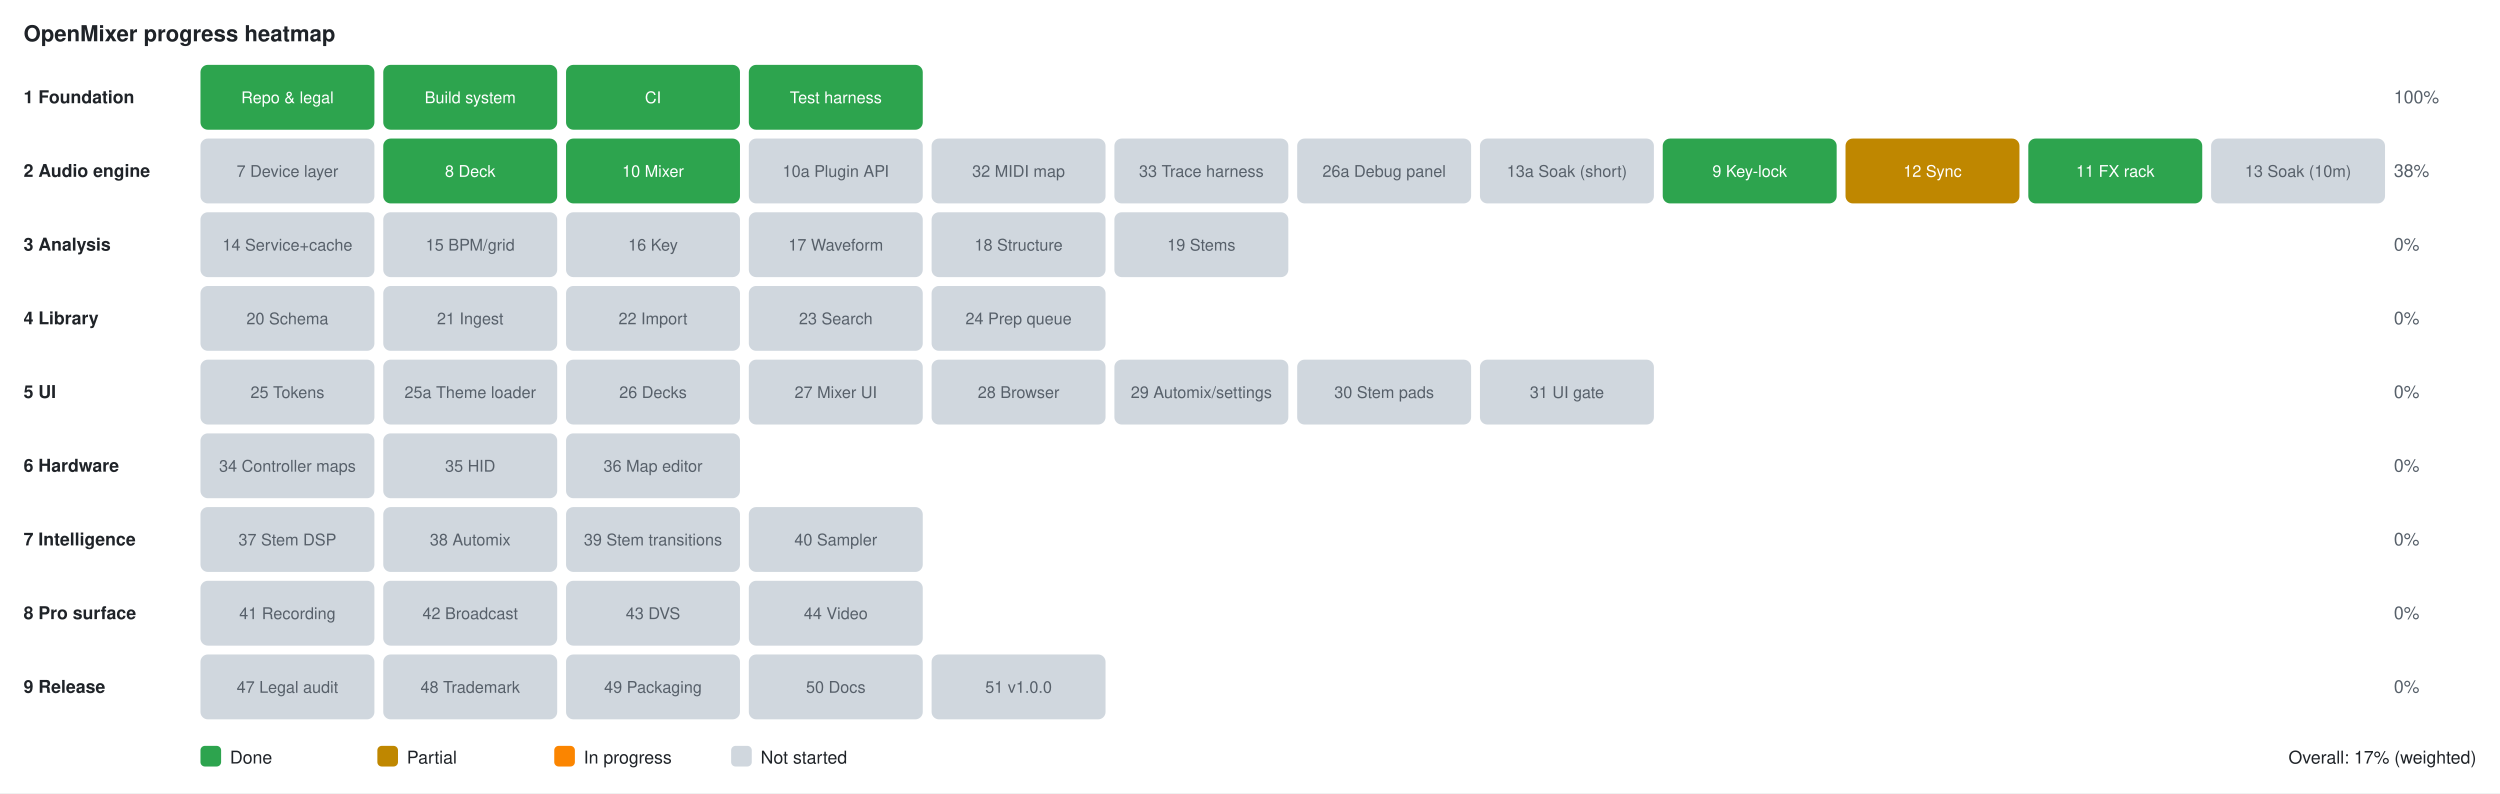
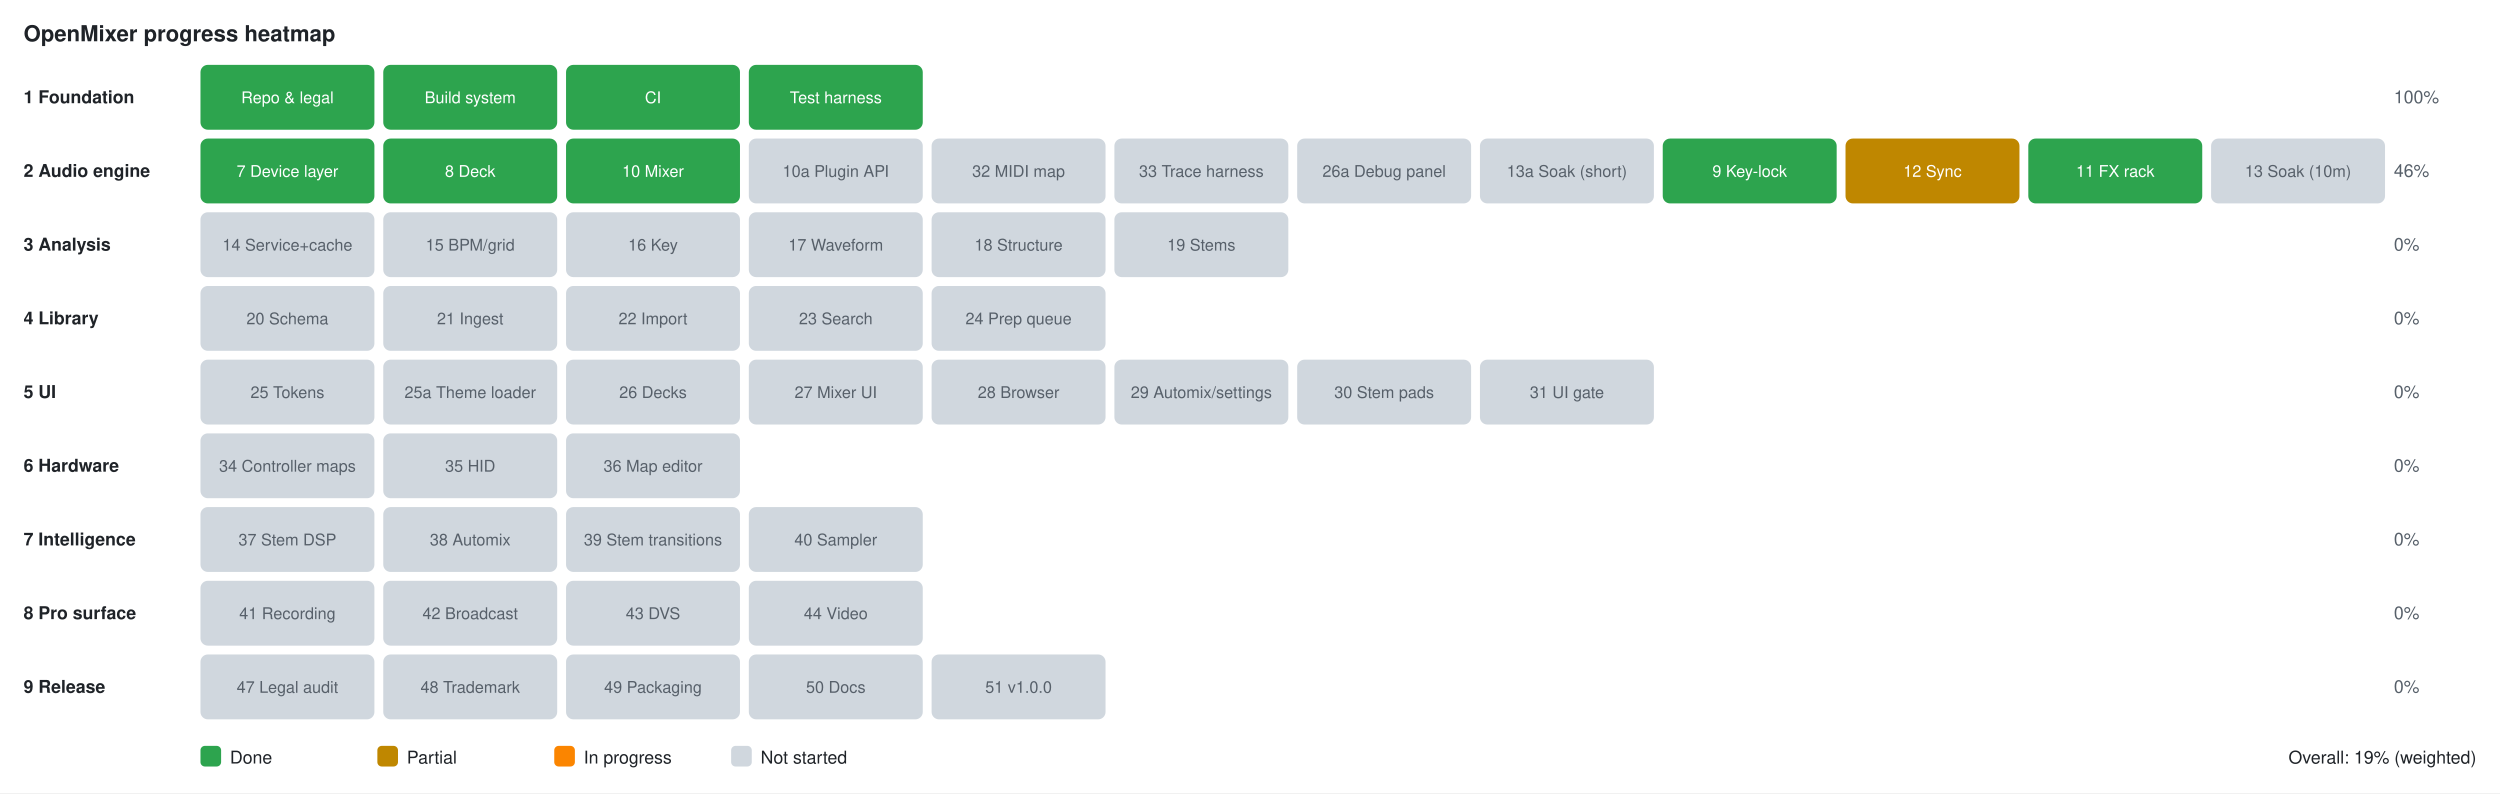
<svg xmlns="http://www.w3.org/2000/svg" width="1696" height="538" viewBox="0 0 1696 538" font-family="-apple-system,Segoe UI,Helvetica,Arial,sans-serif">
  <rect width="100%" height="100%" fill="#ffffff" />
  <text x="16" y="28" font-size="15" font-weight="600" fill="#1f2328">OpenMixer progress heatmap</text>
  <text x="16" y="70.0" font-size="12" font-weight="600" fill="#1f2328">1 Foundation</text>
  <g>
    <rect x="136" y="44" width="118" height="44" rx="5" fill="#2da44e" />
    <text x="195.0" y="70.0" font-size="11" text-anchor="middle" fill="#ffffff">Repo &amp; legal</text>
  </g>
  <g>
    <rect x="260" y="44" width="118" height="44" rx="5" fill="#2da44e" />
    <text x="319.0" y="70.0" font-size="11" text-anchor="middle" fill="#ffffff">Build system</text>
  </g>
  <g>
    <rect x="384" y="44" width="118" height="44" rx="5" fill="#2da44e" />
    <text x="443.0" y="70.0" font-size="11" text-anchor="middle" fill="#ffffff">CI</text>
  </g>
  <g>
    <rect x="508" y="44" width="118" height="44" rx="5" fill="#2da44e" />
    <text x="567.0" y="70.0" font-size="11" text-anchor="middle" fill="#ffffff">Test harness</text>
  </g>
  <text x="1624" y="70.0" font-size="12" fill="#57606a">100%</text>
  <text x="16" y="120.0" font-size="12" font-weight="600" fill="#1f2328">2 Audio engine</text>
  <g>
-     <rect x="136" y="94" width="118" height="44" rx="5" fill="#d0d7de" />
-     <text x="195.0" y="120.0" font-size="11" text-anchor="middle" fill="#57606a">7 Device layer</text>
+     <rect x="136" y="94" width="118" height="44" rx="5" fill="#2da44e" />
+     <text x="195.0" y="120.0" font-size="11" text-anchor="middle" fill="#ffffff">7 Device layer</text>
  </g>
  <g>
    <rect x="260" y="94" width="118" height="44" rx="5" fill="#2da44e" />
    <text x="319.0" y="120.0" font-size="11" text-anchor="middle" fill="#ffffff">8 Deck</text>
  </g>
  <g>
    <rect x="384" y="94" width="118" height="44" rx="5" fill="#2da44e" />
    <text x="443.0" y="120.0" font-size="11" text-anchor="middle" fill="#ffffff">10 Mixer</text>
  </g>
  <g>
    <rect x="508" y="94" width="118" height="44" rx="5" fill="#d0d7de" />
    <text x="567.0" y="120.0" font-size="11" text-anchor="middle" fill="#57606a">10a Plugin API</text>
  </g>
  <g>
    <rect x="632" y="94" width="118" height="44" rx="5" fill="#d0d7de" />
    <text x="691.0" y="120.0" font-size="11" text-anchor="middle" fill="#57606a">32 MIDI map</text>
  </g>
  <g>
    <rect x="756" y="94" width="118" height="44" rx="5" fill="#d0d7de" />
    <text x="815.0" y="120.0" font-size="11" text-anchor="middle" fill="#57606a">33 Trace harness</text>
  </g>
  <g>
    <rect x="880" y="94" width="118" height="44" rx="5" fill="#d0d7de" />
    <text x="939.0" y="120.0" font-size="11" text-anchor="middle" fill="#57606a">26a Debug panel</text>
  </g>
  <g>
    <rect x="1004" y="94" width="118" height="44" rx="5" fill="#d0d7de" />
    <text x="1063.0" y="120.0" font-size="11" text-anchor="middle" fill="#57606a">13a Soak (short)</text>
  </g>
  <g>
    <rect x="1128" y="94" width="118" height="44" rx="5" fill="#2da44e" />
    <text x="1187.0" y="120.0" font-size="11" text-anchor="middle" fill="#ffffff">9 Key-lock</text>
  </g>
  <g>
    <rect x="1252" y="94" width="118" height="44" rx="5" fill="#bf8700" />
    <text x="1311.0" y="120.0" font-size="11" text-anchor="middle" fill="#ffffff">12 Sync</text>
  </g>
  <g>
    <rect x="1376" y="94" width="118" height="44" rx="5" fill="#2da44e" />
    <text x="1435.0" y="120.0" font-size="11" text-anchor="middle" fill="#ffffff">11 FX rack</text>
  </g>
  <g>
    <rect x="1500" y="94" width="118" height="44" rx="5" fill="#d0d7de" />
    <text x="1559.0" y="120.0" font-size="11" text-anchor="middle" fill="#57606a">13 Soak (10m)</text>
  </g>
-   <text x="1624" y="120.0" font-size="12" fill="#57606a">38%</text>
+   <text x="1624" y="120.0" font-size="12" fill="#57606a">46%</text>
  <text x="16" y="170.0" font-size="12" font-weight="600" fill="#1f2328">3 Analysis</text>
  <g>
    <rect x="136" y="144" width="118" height="44" rx="5" fill="#d0d7de" />
    <text x="195.0" y="170.0" font-size="11" text-anchor="middle" fill="#57606a">14 Service+cache</text>
  </g>
  <g>
    <rect x="260" y="144" width="118" height="44" rx="5" fill="#d0d7de" />
    <text x="319.0" y="170.0" font-size="11" text-anchor="middle" fill="#57606a">15 BPM/grid</text>
  </g>
  <g>
    <rect x="384" y="144" width="118" height="44" rx="5" fill="#d0d7de" />
    <text x="443.0" y="170.0" font-size="11" text-anchor="middle" fill="#57606a">16 Key</text>
  </g>
  <g>
    <rect x="508" y="144" width="118" height="44" rx="5" fill="#d0d7de" />
    <text x="567.0" y="170.0" font-size="11" text-anchor="middle" fill="#57606a">17 Waveform</text>
  </g>
  <g>
    <rect x="632" y="144" width="118" height="44" rx="5" fill="#d0d7de" />
    <text x="691.0" y="170.0" font-size="11" text-anchor="middle" fill="#57606a">18 Structure</text>
  </g>
  <g>
    <rect x="756" y="144" width="118" height="44" rx="5" fill="#d0d7de" />
    <text x="815.0" y="170.0" font-size="11" text-anchor="middle" fill="#57606a">19 Stems</text>
  </g>
  <text x="1624" y="170.0" font-size="12" fill="#57606a">0%</text>
  <text x="16" y="220.0" font-size="12" font-weight="600" fill="#1f2328">4 Library</text>
  <g>
    <rect x="136" y="194" width="118" height="44" rx="5" fill="#d0d7de" />
    <text x="195.0" y="220.0" font-size="11" text-anchor="middle" fill="#57606a">20 Schema</text>
  </g>
  <g>
    <rect x="260" y="194" width="118" height="44" rx="5" fill="#d0d7de" />
    <text x="319.0" y="220.0" font-size="11" text-anchor="middle" fill="#57606a">21 Ingest</text>
  </g>
  <g>
    <rect x="384" y="194" width="118" height="44" rx="5" fill="#d0d7de" />
    <text x="443.0" y="220.0" font-size="11" text-anchor="middle" fill="#57606a">22 Import</text>
  </g>
  <g>
    <rect x="508" y="194" width="118" height="44" rx="5" fill="#d0d7de" />
    <text x="567.0" y="220.0" font-size="11" text-anchor="middle" fill="#57606a">23 Search</text>
  </g>
  <g>
    <rect x="632" y="194" width="118" height="44" rx="5" fill="#d0d7de" />
    <text x="691.0" y="220.0" font-size="11" text-anchor="middle" fill="#57606a">24 Prep queue</text>
  </g>
  <text x="1624" y="220.0" font-size="12" fill="#57606a">0%</text>
  <text x="16" y="270.0" font-size="12" font-weight="600" fill="#1f2328">5 UI</text>
  <g>
    <rect x="136" y="244" width="118" height="44" rx="5" fill="#d0d7de" />
    <text x="195.0" y="270.0" font-size="11" text-anchor="middle" fill="#57606a">25 Tokens</text>
  </g>
  <g>
    <rect x="260" y="244" width="118" height="44" rx="5" fill="#d0d7de" />
    <text x="319.0" y="270.0" font-size="11" text-anchor="middle" fill="#57606a">25a Theme loader</text>
  </g>
  <g>
    <rect x="384" y="244" width="118" height="44" rx="5" fill="#d0d7de" />
    <text x="443.0" y="270.0" font-size="11" text-anchor="middle" fill="#57606a">26 Decks</text>
  </g>
  <g>
    <rect x="508" y="244" width="118" height="44" rx="5" fill="#d0d7de" />
    <text x="567.0" y="270.0" font-size="11" text-anchor="middle" fill="#57606a">27 Mixer UI</text>
  </g>
  <g>
    <rect x="632" y="244" width="118" height="44" rx="5" fill="#d0d7de" />
    <text x="691.0" y="270.0" font-size="11" text-anchor="middle" fill="#57606a">28 Browser</text>
  </g>
  <g>
    <rect x="756" y="244" width="118" height="44" rx="5" fill="#d0d7de" />
    <text x="815.0" y="270.0" font-size="11" text-anchor="middle" fill="#57606a">29 Automix/settings</text>
  </g>
  <g>
    <rect x="880" y="244" width="118" height="44" rx="5" fill="#d0d7de" />
    <text x="939.0" y="270.0" font-size="11" text-anchor="middle" fill="#57606a">30 Stem pads</text>
  </g>
  <g>
    <rect x="1004" y="244" width="118" height="44" rx="5" fill="#d0d7de" />
    <text x="1063.0" y="270.0" font-size="11" text-anchor="middle" fill="#57606a">31 UI gate</text>
  </g>
  <text x="1624" y="270.0" font-size="12" fill="#57606a">0%</text>
  <text x="16" y="320.0" font-size="12" font-weight="600" fill="#1f2328">6 Hardware</text>
  <g>
    <rect x="136" y="294" width="118" height="44" rx="5" fill="#d0d7de" />
    <text x="195.0" y="320.0" font-size="11" text-anchor="middle" fill="#57606a">34 Controller maps</text>
  </g>
  <g>
    <rect x="260" y="294" width="118" height="44" rx="5" fill="#d0d7de" />
    <text x="319.0" y="320.0" font-size="11" text-anchor="middle" fill="#57606a">35 HID</text>
  </g>
  <g>
    <rect x="384" y="294" width="118" height="44" rx="5" fill="#d0d7de" />
    <text x="443.0" y="320.0" font-size="11" text-anchor="middle" fill="#57606a">36 Map editor</text>
  </g>
  <text x="1624" y="320.0" font-size="12" fill="#57606a">0%</text>
  <text x="16" y="370.0" font-size="12" font-weight="600" fill="#1f2328">7 Intelligence</text>
  <g>
    <rect x="136" y="344" width="118" height="44" rx="5" fill="#d0d7de" />
    <text x="195.0" y="370.0" font-size="11" text-anchor="middle" fill="#57606a">37 Stem DSP</text>
  </g>
  <g>
    <rect x="260" y="344" width="118" height="44" rx="5" fill="#d0d7de" />
    <text x="319.0" y="370.0" font-size="11" text-anchor="middle" fill="#57606a">38 Automix</text>
  </g>
  <g>
    <rect x="384" y="344" width="118" height="44" rx="5" fill="#d0d7de" />
    <text x="443.0" y="370.0" font-size="11" text-anchor="middle" fill="#57606a">39 Stem transitions</text>
  </g>
  <g>
    <rect x="508" y="344" width="118" height="44" rx="5" fill="#d0d7de" />
    <text x="567.0" y="370.0" font-size="11" text-anchor="middle" fill="#57606a">40 Sampler</text>
  </g>
  <text x="1624" y="370.0" font-size="12" fill="#57606a">0%</text>
  <text x="16" y="420.0" font-size="12" font-weight="600" fill="#1f2328">8 Pro surface</text>
  <g>
    <rect x="136" y="394" width="118" height="44" rx="5" fill="#d0d7de" />
    <text x="195.0" y="420.0" font-size="11" text-anchor="middle" fill="#57606a">41 Recording</text>
  </g>
  <g>
    <rect x="260" y="394" width="118" height="44" rx="5" fill="#d0d7de" />
    <text x="319.0" y="420.0" font-size="11" text-anchor="middle" fill="#57606a">42 Broadcast</text>
  </g>
  <g>
    <rect x="384" y="394" width="118" height="44" rx="5" fill="#d0d7de" />
    <text x="443.0" y="420.0" font-size="11" text-anchor="middle" fill="#57606a">43 DVS</text>
  </g>
  <g>
    <rect x="508" y="394" width="118" height="44" rx="5" fill="#d0d7de" />
    <text x="567.0" y="420.0" font-size="11" text-anchor="middle" fill="#57606a">44 Video</text>
  </g>
  <text x="1624" y="420.0" font-size="12" fill="#57606a">0%</text>
  <text x="16" y="470.0" font-size="12" font-weight="600" fill="#1f2328">9 Release</text>
  <g>
    <rect x="136" y="444" width="118" height="44" rx="5" fill="#d0d7de" />
    <text x="195.0" y="470.0" font-size="11" text-anchor="middle" fill="#57606a">47 Legal audit</text>
  </g>
  <g>
    <rect x="260" y="444" width="118" height="44" rx="5" fill="#d0d7de" />
    <text x="319.0" y="470.0" font-size="11" text-anchor="middle" fill="#57606a">48 Trademark</text>
  </g>
  <g>
    <rect x="384" y="444" width="118" height="44" rx="5" fill="#d0d7de" />
    <text x="443.0" y="470.0" font-size="11" text-anchor="middle" fill="#57606a">49 Packaging</text>
  </g>
  <g>
    <rect x="508" y="444" width="118" height="44" rx="5" fill="#d0d7de" />
    <text x="567.0" y="470.0" font-size="11" text-anchor="middle" fill="#57606a">50 Docs</text>
  </g>
  <g>
    <rect x="632" y="444" width="118" height="44" rx="5" fill="#d0d7de" />
    <text x="691.0" y="470.0" font-size="11" text-anchor="middle" fill="#57606a">51 v1.0.0</text>
  </g>
  <text x="1624" y="470.0" font-size="12" fill="#57606a">0%</text>
  <rect x="136" y="506" width="14" height="14" rx="3" fill="#2da44e" />
  <text x="156" y="518" font-size="12" fill="#1f2328">Done</text>
  <rect x="256" y="506" width="14" height="14" rx="3" fill="#bf8700" />
  <text x="276" y="518" font-size="12" fill="#1f2328">Partial</text>
  <rect x="376" y="506" width="14" height="14" rx="3" fill="#fb8500" />
  <text x="396" y="518" font-size="12" fill="#1f2328">In progress</text>
  <rect x="496" y="506" width="14" height="14" rx="3" fill="#d0d7de" />
  <text x="516" y="518" font-size="12" fill="#1f2328">Not started</text>
-   <text x="1680" y="518" font-size="12" text-anchor="end" fill="#1f2328">Overall: 17% (weighted)</text>
+   <text x="1680" y="518" font-size="12" text-anchor="end" fill="#1f2328">Overall: 19% (weighted)</text>
</svg>
